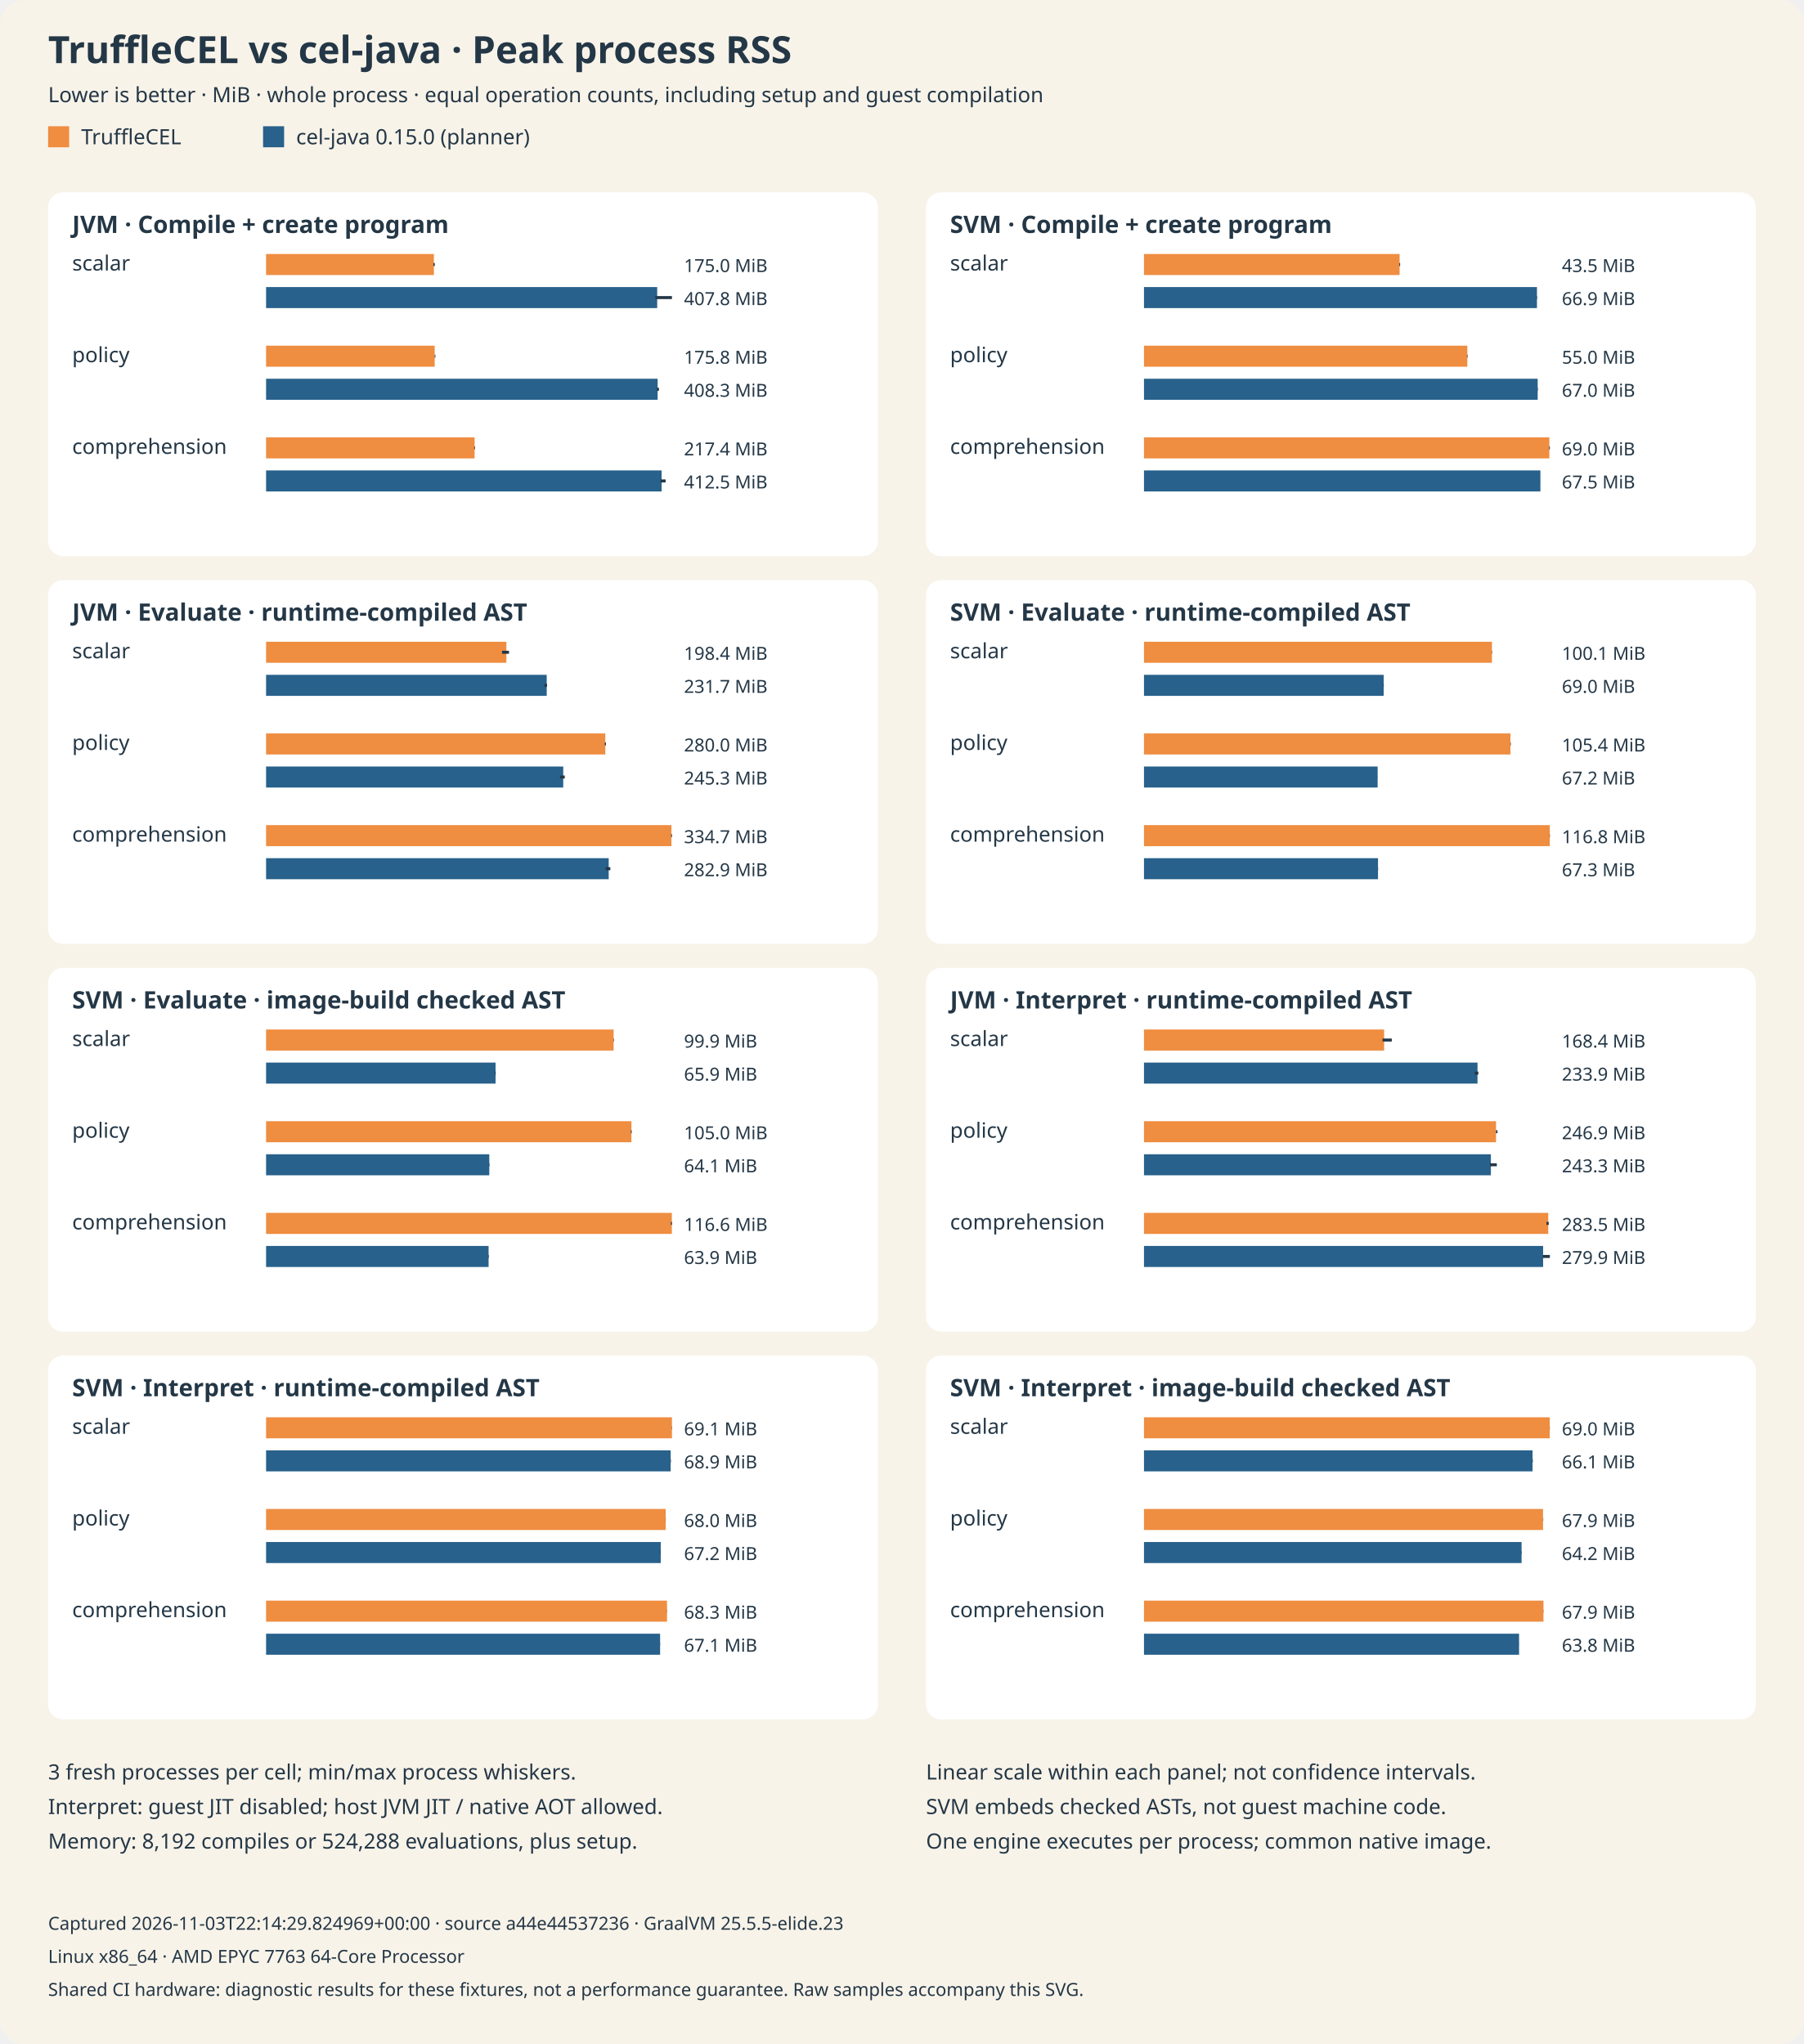
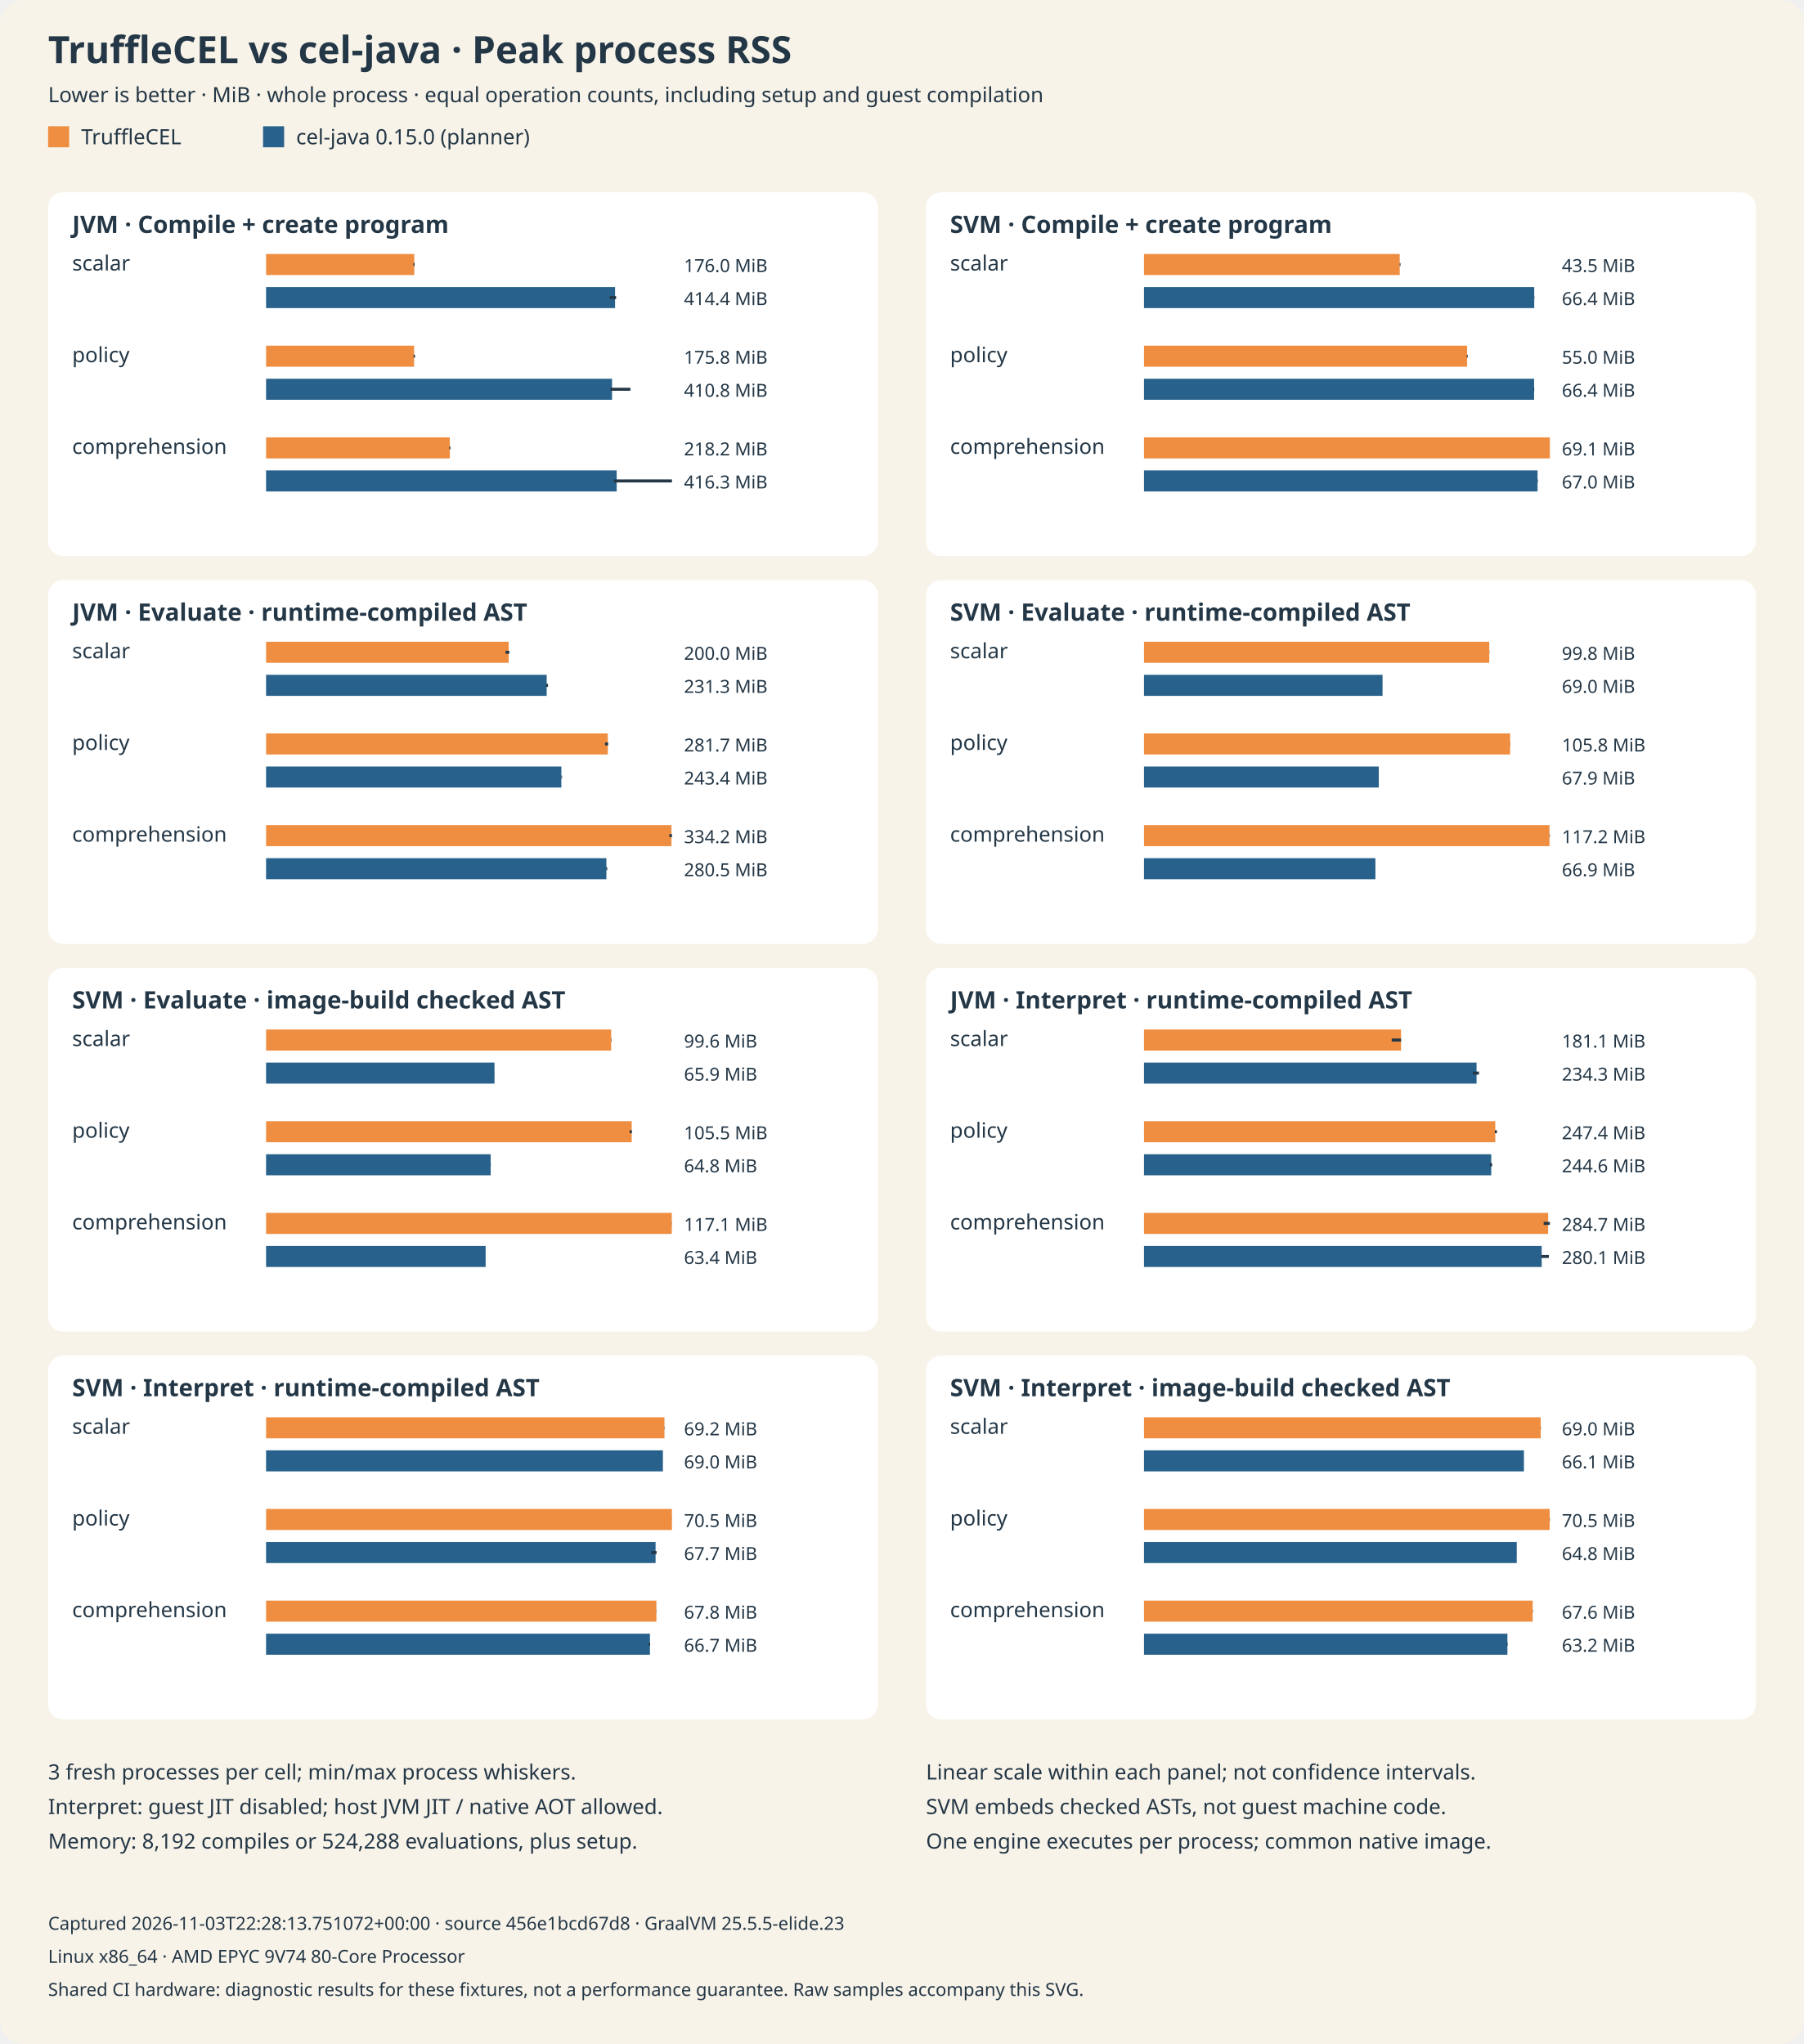
<svg xmlns="http://www.w3.org/2000/svg" width="1200" height="1360" viewBox="0 0 1200 1360" role="img" aria-labelledby="title desc">
  <rect width="1200" height="1360" rx="16" fill="#f8f3e9" />
  <style>text{font-family:system-ui,sans-serif;fill:#243746}.heading{font-size:25px;font-weight:700}.label{font-size:14px}.small{font-size:12px}.panel{font-size:16px;font-weight:650}</style>
  <text x="32" y="42" class="heading">TruffleCEL vs cel-java · Peak process RSS</text>
  <text x="32" y="68" class="label">Lower is better · MiB · whole process · equal operation counts, including setup and guest compilation</text>
  <rect x="32" y="84" width="14" height="14" fill="#ef8d40" />
  <text x="54" y="96" class="label">TruffleCEL</text>
  <rect x="175" y="84" width="14" height="14" fill="#28618b" />
  <text x="197" y="96" class="label">cel-java 0.15.0 (planner)</text>
  <rect x="32" y="128" width="552" height="242" rx="10" fill="white" />
  <text x="48" y="155" class="panel">JVM · Compile + create program</text>
  <text x="48" y="180" class="label">scalar</text>
-   <rect x="177" y="169" width="111.64" height="14" fill="#ef8d40" />
-   <path d="M288.29,176 H289.20" stroke="#243746" stroke-width="2" />
-   <text x="455.00" y="181" class="small">175.0 MiB</text>
-   <rect x="177" y="191" width="260.18" height="14" fill="#28618b" />
-   <path d="M435.89,198 H447.00" stroke="#243746" stroke-width="2" />
-   <text x="455.00" y="203" class="small">407.8 MiB</text>
+   <rect x="177" y="169" width="98.59" height="14" fill="#ef8d40" />
+   <path d="M275.05,176 H275.80" stroke="#243746" stroke-width="2" />
+   <text x="455.00" y="181" class="small">176.0 MiB</text>
+   <rect x="177" y="191" width="232.16" height="14" fill="#28618b" />
+   <path d="M405.66,198 H409.86" stroke="#243746" stroke-width="2" />
+   <text x="455.00" y="203" class="small">414.4 MiB</text>
  <text x="48" y="241" class="label">policy</text>
-   <rect x="177" y="230" width="112.17" height="14" fill="#ef8d40" />
-   <path d="M289.14,237 H289.63" stroke="#243746" stroke-width="2" />
+   <rect x="177" y="230" width="98.48" height="14" fill="#ef8d40" />
+   <path d="M275.15,237 H276.05" stroke="#243746" stroke-width="2" />
  <text x="455.00" y="242" class="small">175.8 MiB</text>
-   <rect x="177" y="252" width="260.48" height="14" fill="#28618b" />
-   <path d="M436.97,259 H438.36" stroke="#243746" stroke-width="2" />
-   <text x="455.00" y="264" class="small">408.3 MiB</text>
+   <rect x="177" y="252" width="230.15" height="14" fill="#28618b" />
+   <path d="M406.10,259 H419.36" stroke="#243746" stroke-width="2" />
+   <text x="455.00" y="264" class="small">410.8 MiB</text>
  <text x="48" y="302" class="label">comprehension</text>
-   <rect x="177" y="291" width="138.71" height="14" fill="#ef8d40" />
-   <path d="M315.46,298 H315.91" stroke="#243746" stroke-width="2" />
-   <text x="455.00" y="303" class="small">217.4 MiB</text>
-   <rect x="177" y="313" width="263.13" height="14" fill="#28618b" />
-   <path d="M439.38,320 H442.79" stroke="#243746" stroke-width="2" />
-   <text x="455.00" y="325" class="small">412.5 MiB</text>
+   <rect x="177" y="291" width="122.24" height="14" fill="#ef8d40" />
+   <path d="M298.95,298 H299.62" stroke="#243746" stroke-width="2" />
+   <text x="455.00" y="303" class="small">218.2 MiB</text>
+   <rect x="177" y="313" width="233.24" height="14" fill="#28618b" />
+   <path d="M408.41,320 H447.00" stroke="#243746" stroke-width="2" />
+   <text x="455.00" y="325" class="small">416.3 MiB</text>
  <rect x="616" y="128" width="552" height="242" rx="10" fill="white" />
  <text x="632" y="155" class="panel">SVM · Compile + create program</text>
  <text x="632" y="180" class="label">scalar</text>
-   <rect x="761" y="169" width="170.05" height="14" fill="#ef8d40" />
-   <path d="M930.84,176 H931.40" stroke="#243746" stroke-width="2" />
+   <rect x="761" y="169" width="170.13" height="14" fill="#ef8d40" />
+   <path d="M931.08,176 H931.66" stroke="#243746" stroke-width="2" />
  <text x="1039.00" y="181" class="small">43.5 MiB</text>
-   <rect x="761" y="191" width="261.42" height="14" fill="#28618b" />
-   <path d="M1022.34,198 H1022.60" stroke="#243746" stroke-width="2" />
-   <text x="1039.00" y="203" class="small">66.9 MiB</text>
+   <rect x="761" y="191" width="259.61" height="14" fill="#28618b" />
+   <path d="M1020.58,198 H1020.73" stroke="#243746" stroke-width="2" />
+   <text x="1039.00" y="203" class="small">66.4 MiB</text>
  <text x="632" y="241" class="label">policy</text>
-   <rect x="761" y="230" width="215.11" height="14" fill="#ef8d40" />
-   <path d="M975.86,237 H976.22" stroke="#243746" stroke-width="2" />
+   <rect x="761" y="230" width="214.95" height="14" fill="#ef8d40" />
+   <path d="M975.75,237 H976.35" stroke="#243746" stroke-width="2" />
  <text x="1039.00" y="242" class="small">55.0 MiB</text>
-   <rect x="761" y="252" width="261.91" height="14" fill="#28618b" />
-   <path d="M1022.71,259 H1022.94" stroke="#243746" stroke-width="2" />
-   <text x="1039.00" y="264" class="small">67.0 MiB</text>
+   <rect x="761" y="252" width="259.53" height="14" fill="#28618b" />
+   <path d="M1020.13,259 H1020.61" stroke="#243746" stroke-width="2" />
+   <text x="1039.00" y="264" class="small">66.4 MiB</text>
  <text x="632" y="302" class="label">comprehension</text>
-   <rect x="761" y="291" width="269.65" height="14" fill="#ef8d40" />
-   <path d="M1030.50,298 H1031.00" stroke="#243746" stroke-width="2" />
-   <text x="1039.00" y="303" class="small">69.0 MiB</text>
-   <rect x="761" y="313" width="263.71" height="14" fill="#28618b" />
-   <path d="M1024.66,320 H1024.71" stroke="#243746" stroke-width="2" />
-   <text x="1039.00" y="325" class="small">67.5 MiB</text>
+   <rect x="761" y="291" width="270.00" height="14" fill="#ef8d40" />
+   <path d="M1030.97,298 H1031.00" stroke="#243746" stroke-width="2" />
+   <text x="1039.00" y="303" class="small">69.1 MiB</text>
+   <rect x="761" y="313" width="261.82" height="14" fill="#28618b" />
+   <path d="M1022.73,320 H1022.97" stroke="#243746" stroke-width="2" />
+   <text x="1039.00" y="325" class="small">67.0 MiB</text>
  <rect x="32" y="386" width="552" height="242" rx="10" fill="white" />
  <text x="48" y="413" class="panel">JVM · Evaluate · runtime-compiled AST</text>
  <text x="48" y="438" class="label">scalar</text>
-   <rect x="177" y="427" width="159.86" height="14" fill="#ef8d40" />
-   <path d="M333.96,434 H338.60" stroke="#243746" stroke-width="2" />
-   <text x="455.00" y="439" class="small">198.4 MiB</text>
-   <rect x="177" y="449" width="186.69" height="14" fill="#28618b" />
-   <path d="M362.26,456 H363.89" stroke="#243746" stroke-width="2" />
-   <text x="455.00" y="461" class="small">231.7 MiB</text>
+   <rect x="177" y="427" width="161.39" height="14" fill="#ef8d40" />
+   <path d="M336.31,434 H338.82" stroke="#243746" stroke-width="2" />
+   <text x="455.00" y="439" class="small">200.0 MiB</text>
+   <rect x="177" y="449" width="186.67" height="14" fill="#28618b" />
+   <path d="M363.23,456 H364.55" stroke="#243746" stroke-width="2" />
+   <text x="455.00" y="461" class="small">231.3 MiB</text>
  <text x="48" y="499" class="label">policy</text>
-   <rect x="177" y="488" width="225.65" height="14" fill="#ef8d40" />
-   <path d="M402.35,495 H403.08" stroke="#243746" stroke-width="2" />
-   <text x="455.00" y="500" class="small">280.0 MiB</text>
-   <rect x="177" y="510" width="197.68" height="14" fill="#28618b" />
-   <path d="M372.53,517 H375.70" stroke="#243746" stroke-width="2" />
-   <text x="455.00" y="522" class="small">245.3 MiB</text>
+   <rect x="177" y="488" width="227.33" height="14" fill="#ef8d40" />
+   <path d="M402.50,495 H404.56" stroke="#243746" stroke-width="2" />
+   <text x="455.00" y="500" class="small">281.7 MiB</text>
+   <rect x="177" y="510" width="196.43" height="14" fill="#28618b" />
+   <path d="M373.42,517 H373.88" stroke="#243746" stroke-width="2" />
+   <text x="455.00" y="522" class="small">243.4 MiB</text>
  <text x="48" y="560" class="label">comprehension</text>
  <rect x="177" y="549" width="269.67" height="14" fill="#ef8d40" />
-   <path d="M446.48,556 H447.00" stroke="#243746" stroke-width="2" />
-   <text x="455.00" y="561" class="small">334.7 MiB</text>
-   <rect x="177" y="571" width="227.93" height="14" fill="#28618b" />
-   <path d="M402.88,578 H406.03" stroke="#243746" stroke-width="2" />
-   <text x="455.00" y="583" class="small">282.9 MiB</text>
+   <path d="M445.26,556 H447.00" stroke="#243746" stroke-width="2" />
+   <text x="455.00" y="561" class="small">334.2 MiB</text>
+   <rect x="177" y="571" width="226.38" height="14" fill="#28618b" />
+   <path d="M403.19,578 H403.93" stroke="#243746" stroke-width="2" />
+   <text x="455.00" y="583" class="small">280.5 MiB</text>
  <rect x="616" y="386" width="552" height="242" rx="10" fill="white" />
  <text x="632" y="413" class="panel">SVM · Evaluate · runtime-compiled AST</text>
  <text x="632" y="438" class="label">scalar</text>
-   <rect x="761" y="427" width="231.47" height="14" fill="#ef8d40" />
-   <path d="M992.32,434 H992.54" stroke="#243746" stroke-width="2" />
-   <text x="1039.00" y="439" class="small">100.1 MiB</text>
-   <rect x="761" y="449" width="159.45" height="14" fill="#28618b" />
-   <path d="M920.38,456 H920.54" stroke="#243746" stroke-width="2" />
+   <rect x="761" y="427" width="229.70" height="14" fill="#ef8d40" />
+   <path d="M990.67,434 H990.78" stroke="#243746" stroke-width="2" />
+   <text x="1039.00" y="439" class="small">99.8 MiB</text>
+   <rect x="761" y="449" width="158.70" height="14" fill="#28618b" />
+   <path d="M919.69,456 H919.72" stroke="#243746" stroke-width="2" />
  <text x="1039.00" y="461" class="small">69.0 MiB</text>
  <text x="632" y="499" class="label">policy</text>
-   <rect x="761" y="488" width="243.79" height="14" fill="#ef8d40" />
-   <path d="M1004.67,495 H1004.99" stroke="#243746" stroke-width="2" />
-   <text x="1039.00" y="500" class="small">105.4 MiB</text>
-   <rect x="761" y="510" width="155.44" height="14" fill="#28618b" />
-   <path d="M916.37,517 H916.45" stroke="#243746" stroke-width="2" />
-   <text x="1039.00" y="522" class="small">67.2 MiB</text>
+   <rect x="761" y="488" width="243.58" height="14" fill="#ef8d40" />
+   <path d="M1004.57,495 H1004.72" stroke="#243746" stroke-width="2" />
+   <text x="1039.00" y="500" class="small">105.8 MiB</text>
+   <rect x="761" y="510" width="156.19" height="14" fill="#28618b" />
+   <path d="M917.19,517 H917.20" stroke="#243746" stroke-width="2" />
+   <text x="1039.00" y="522" class="small">67.9 MiB</text>
  <text x="632" y="560" class="label">comprehension</text>
-   <rect x="761" y="549" width="269.96" height="14" fill="#ef8d40" />
-   <path d="M1030.82,556 H1031.00" stroke="#243746" stroke-width="2" />
-   <text x="1039.00" y="561" class="small">116.8 MiB</text>
-   <rect x="761" y="571" width="155.69" height="14" fill="#28618b" />
-   <path d="M916.67,578 H916.75" stroke="#243746" stroke-width="2" />
-   <text x="1039.00" y="583" class="small">67.3 MiB</text>
+   <rect x="761" y="549" width="269.76" height="14" fill="#ef8d40" />
+   <path d="M1030.74,556 H1031.00" stroke="#243746" stroke-width="2" />
+   <text x="1039.00" y="561" class="small">117.2 MiB</text>
+   <rect x="761" y="571" width="153.95" height="14" fill="#28618b" />
+   <path d="M914.95,578 H914.95" stroke="#243746" stroke-width="2" />
+   <text x="1039.00" y="583" class="small">66.9 MiB</text>
  <rect x="32" y="644" width="552" height="242" rx="10" fill="white" />
  <text x="48" y="671" class="panel">SVM · Evaluate · image-build checked AST</text>
  <text x="48" y="696" class="label">scalar</text>
-   <rect x="177" y="685" width="231.20" height="14" fill="#ef8d40" />
-   <path d="M408.20,692 H408.50" stroke="#243746" stroke-width="2" />
-   <text x="455.00" y="697" class="small">99.9 MiB</text>
-   <rect x="177" y="707" width="152.66" height="14" fill="#28618b" />
-   <path d="M329.31,714 H329.77" stroke="#243746" stroke-width="2" />
+   <rect x="177" y="685" width="229.57" height="14" fill="#ef8d40" />
+   <path d="M406.56,692 H406.82" stroke="#243746" stroke-width="2" />
+   <text x="455.00" y="697" class="small">99.6 MiB</text>
+   <rect x="177" y="707" width="151.96" height="14" fill="#28618b" />
+   <path d="M328.96,714 H329.02" stroke="#243746" stroke-width="2" />
  <text x="455.00" y="719" class="small">65.9 MiB</text>
  <text x="48" y="757" class="label">policy</text>
-   <rect x="177" y="746" width="243.05" height="14" fill="#ef8d40" />
-   <path d="M419.70,753 H420.20" stroke="#243746" stroke-width="2" />
-   <text x="455.00" y="758" class="small">105.0 MiB</text>
-   <rect x="177" y="768" width="148.49" height="14" fill="#28618b" />
-   <path d="M325.20,775 H325.56" stroke="#243746" stroke-width="2" />
-   <text x="455.00" y="780" class="small">64.1 MiB</text>
+   <rect x="177" y="746" width="243.23" height="14" fill="#ef8d40" />
+   <path d="M418.85,753 H420.31" stroke="#243746" stroke-width="2" />
+   <text x="455.00" y="758" class="small">105.5 MiB</text>
+   <rect x="177" y="768" width="149.40" height="14" fill="#28618b" />
+   <path d="M326.39,775 H326.49" stroke="#243746" stroke-width="2" />
+   <text x="455.00" y="780" class="small">64.8 MiB</text>
  <text x="48" y="818" class="label">comprehension</text>
-   <rect x="177" y="807" width="269.93" height="14" fill="#ef8d40" />
-   <path d="M446.31,814 H447.00" stroke="#243746" stroke-width="2" />
-   <text x="455.00" y="819" class="small">116.6 MiB</text>
-   <rect x="177" y="829" width="148.03" height="14" fill="#28618b" />
-   <path d="M324.79,836 H325.09" stroke="#243746" stroke-width="2" />
-   <text x="455.00" y="841" class="small">63.9 MiB</text>
+   <rect x="177" y="807" width="269.90" height="14" fill="#ef8d40" />
+   <path d="M446.88,814 H447.00" stroke="#243746" stroke-width="2" />
+   <text x="455.00" y="819" class="small">117.1 MiB</text>
+   <rect x="177" y="829" width="146.06" height="14" fill="#28618b" />
+   <path d="M323.06,836 H323.09" stroke="#243746" stroke-width="2" />
+   <text x="455.00" y="841" class="small">63.4 MiB</text>
  <rect x="616" y="644" width="552" height="242" rx="10" fill="white" />
  <text x="632" y="671" class="panel">JVM · Interpret · runtime-compiled AST</text>
  <text x="632" y="696" class="label">scalar</text>
-   <rect x="761" y="685" width="159.76" height="14" fill="#ef8d40" />
-   <path d="M919.71,692 H925.85" stroke="#243746" stroke-width="2" />
-   <text x="1039.00" y="697" class="small">168.4 MiB</text>
-   <rect x="761" y="707" width="221.87" height="14" fill="#28618b" />
-   <path d="M981.02,714 H983.45" stroke="#243746" stroke-width="2" />
-   <text x="1039.00" y="719" class="small">233.9 MiB</text>
+   <rect x="761" y="685" width="171.00" height="14" fill="#ef8d40" />
+   <path d="M925.78,692 H932.01" stroke="#243746" stroke-width="2" />
+   <text x="1039.00" y="697" class="small">181.1 MiB</text>
+   <rect x="761" y="707" width="221.25" height="14" fill="#28618b" />
+   <path d="M979.82,714 H983.85" stroke="#243746" stroke-width="2" />
+   <text x="1039.00" y="719" class="small">234.3 MiB</text>
  <text x="632" y="757" class="label">policy</text>
-   <rect x="761" y="746" width="234.19" height="14" fill="#ef8d40" />
-   <path d="M995.16,753 H996.14" stroke="#243746" stroke-width="2" />
-   <text x="1039.00" y="758" class="small">246.9 MiB</text>
-   <rect x="761" y="768" width="230.77" height="14" fill="#28618b" />
-   <path d="M991.11,775 H995.72" stroke="#243746" stroke-width="2" />
-   <text x="1039.00" y="780" class="small">243.3 MiB</text>
+   <rect x="761" y="746" width="233.69" height="14" fill="#ef8d40" />
+   <path d="M994.39,753 H995.80" stroke="#243746" stroke-width="2" />
+   <text x="1039.00" y="758" class="small">247.4 MiB</text>
+   <rect x="761" y="768" width="231.01" height="14" fill="#28618b" />
+   <path d="M990.96,775 H992.62" stroke="#243746" stroke-width="2" />
+   <text x="1039.00" y="780" class="small">244.6 MiB</text>
  <text x="632" y="818" class="label">comprehension</text>
-   <rect x="761" y="807" width="268.93" height="14" fill="#ef8d40" />
-   <path d="M1028.77,814 H1030.24" stroke="#243746" stroke-width="2" />
-   <text x="1039.00" y="819" class="small">283.5 MiB</text>
-   <rect x="761" y="829" width="265.52" height="14" fill="#28618b" />
-   <path d="M1026.30,836 H1031.00" stroke="#243746" stroke-width="2" />
-   <text x="1039.00" y="841" class="small">279.9 MiB</text>
+   <rect x="761" y="807" width="268.85" height="14" fill="#ef8d40" />
+   <path d="M1026.87,814 H1031.00" stroke="#243746" stroke-width="2" />
+   <text x="1039.00" y="819" class="small">284.7 MiB</text>
+   <rect x="761" y="829" width="264.57" height="14" fill="#28618b" />
+   <path d="M1025.28,836 H1030.37" stroke="#243746" stroke-width="2" />
+   <text x="1039.00" y="841" class="small">280.1 MiB</text>
  <rect x="32" y="902" width="552" height="242" rx="10" fill="white" />
  <text x="48" y="929" class="panel">SVM · Interpret · runtime-compiled AST</text>
  <text x="48" y="954" class="label">scalar</text>
-   <rect x="177" y="943" width="270.00" height="14" fill="#ef8d40" />
-   <path d="M446.80,950 H447.00" stroke="#243746" stroke-width="2" />
-   <text x="455.00" y="955" class="small">69.1 MiB</text>
-   <rect x="177" y="965" width="269.13" height="14" fill="#28618b" />
-   <path d="M446.07,972 H446.27" stroke="#243746" stroke-width="2" />
-   <text x="455.00" y="977" class="small">68.9 MiB</text>
+   <rect x="177" y="943" width="265.01" height="14" fill="#ef8d40" />
+   <path d="M441.96,950 H442.14" stroke="#243746" stroke-width="2" />
+   <text x="455.00" y="955" class="small">69.2 MiB</text>
+   <rect x="177" y="965" width="263.97" height="14" fill="#28618b" />
+   <path d="M440.96,972 H440.99" stroke="#243746" stroke-width="2" />
+   <text x="455.00" y="977" class="small">69.0 MiB</text>
  <text x="48" y="1015" class="label">policy</text>
-   <rect x="177" y="1004" width="265.83" height="14" fill="#ef8d40" />
-   <path d="M442.80,1011 H442.88" stroke="#243746" stroke-width="2" />
-   <text x="455.00" y="1016" class="small">68.0 MiB</text>
-   <rect x="177" y="1026" width="262.54" height="14" fill="#28618b" />
-   <path d="M439.28,1033 H439.54" stroke="#243746" stroke-width="2" />
-   <text x="455.00" y="1038" class="small">67.2 MiB</text>
+   <rect x="177" y="1004" width="269.97" height="14" fill="#ef8d40" />
+   <path d="M446.93,1011 H447.00" stroke="#243746" stroke-width="2" />
+   <text x="455.00" y="1016" class="small">70.5 MiB</text>
+   <rect x="177" y="1026" width="259.10" height="14" fill="#28618b" />
+   <path d="M433.39,1033 H436.77" stroke="#243746" stroke-width="2" />
+   <text x="455.00" y="1038" class="small">67.7 MiB</text>
  <text x="48" y="1076" class="label">comprehension</text>
-   <rect x="177" y="1065" width="266.72" height="14" fill="#ef8d40" />
-   <path d="M443.61,1072 H443.73" stroke="#243746" stroke-width="2" />
-   <text x="455.00" y="1077" class="small">68.3 MiB</text>
-   <rect x="177" y="1087" width="262.12" height="14" fill="#28618b" />
-   <path d="M439.05,1094 H439.14" stroke="#243746" stroke-width="2" />
-   <text x="455.00" y="1099" class="small">67.1 MiB</text>
+   <rect x="177" y="1065" width="259.65" height="14" fill="#ef8d40" />
+   <path d="M436.65,1072 H436.76" stroke="#243746" stroke-width="2" />
+   <text x="455.00" y="1077" class="small">67.8 MiB</text>
+   <rect x="177" y="1087" width="255.36" height="14" fill="#28618b" />
+   <path d="M431.61,1094 H432.48" stroke="#243746" stroke-width="2" />
+   <text x="455.00" y="1099" class="small">66.7 MiB</text>
  <rect x="616" y="902" width="552" height="242" rx="10" fill="white" />
  <text x="632" y="929" class="panel">SVM · Interpret · image-build checked AST</text>
  <text x="632" y="954" class="label">scalar</text>
-   <rect x="761" y="943" width="269.92" height="14" fill="#ef8d40" />
-   <path d="M1030.92,950 H1031.00" stroke="#243746" stroke-width="2" />
+   <rect x="761" y="943" width="263.92" height="14" fill="#ef8d40" />
+   <path d="M1024.84,950 H1025.02" stroke="#243746" stroke-width="2" />
  <text x="1039.00" y="955" class="small">69.0 MiB</text>
-   <rect x="761" y="965" width="258.49" height="14" fill="#28618b" />
-   <path d="M1019.34,972 H1019.64" stroke="#243746" stroke-width="2" />
+   <rect x="761" y="965" width="252.75" height="14" fill="#28618b" />
+   <path d="M1013.72,972 H1013.75" stroke="#243746" stroke-width="2" />
  <text x="1039.00" y="977" class="small">66.1 MiB</text>
  <text x="632" y="1015" class="label">policy</text>
-   <rect x="761" y="1004" width="265.46" height="14" fill="#ef8d40" />
-   <path d="M1026.45,1011 H1026.60" stroke="#243746" stroke-width="2" />
-   <text x="1039.00" y="1016" class="small">67.9 MiB</text>
-   <rect x="761" y="1026" width="251.19" height="14" fill="#28618b" />
-   <path d="M1012.03,1033 H1012.29" stroke="#243746" stroke-width="2" />
-   <text x="1039.00" y="1038" class="small">64.2 MiB</text>
+   <rect x="761" y="1004" width="269.87" height="14" fill="#ef8d40" />
+   <path d="M1030.78,1011 H1031.00" stroke="#243746" stroke-width="2" />
+   <text x="1039.00" y="1016" class="small">70.5 MiB</text>
+   <rect x="761" y="1026" width="247.97" height="14" fill="#28618b" />
+   <path d="M1008.95,1033 H1009.04" stroke="#243746" stroke-width="2" />
+   <text x="1039.00" y="1038" class="small">64.8 MiB</text>
  <text x="632" y="1076" class="label">comprehension</text>
-   <rect x="761" y="1065" width="265.74" height="14" fill="#ef8d40" />
-   <path d="M1026.74,1072 H1026.87" stroke="#243746" stroke-width="2" />
-   <text x="1039.00" y="1077" class="small">67.9 MiB</text>
-   <rect x="761" y="1087" width="249.52" height="14" fill="#28618b" />
-   <path d="M1010.49,1094 H1010.54" stroke="#243746" stroke-width="2" />
-   <text x="1039.00" y="1099" class="small">63.8 MiB</text>
+   <rect x="761" y="1065" width="258.58" height="14" fill="#ef8d40" />
+   <path d="M1019.52,1072 H1019.70" stroke="#243746" stroke-width="2" />
+   <text x="1039.00" y="1077" class="small">67.6 MiB</text>
+   <rect x="761" y="1087" width="241.77" height="14" fill="#28618b" />
+   <path d="M1002.38,1094 H1002.84" stroke="#243746" stroke-width="2" />
+   <text x="1039.00" y="1099" class="small">63.2 MiB</text>
  <text x="32" y="1184" class="label">3 fresh processes per cell; min/max process whiskers.</text>
  <text x="616" y="1184" class="label">Linear scale within each panel; not confidence intervals.</text>
  <text x="32" y="1207" class="label">Interpret: guest JIT disabled; host JVM JIT / native AOT allowed.</text>
  <text x="616" y="1207" class="label">SVM embeds checked ASTs, not guest machine code.</text>
  <text x="32" y="1230" class="label">Memory: 8,192 compiles or 524,288 evaluations, plus setup.</text>
  <text x="616" y="1230" class="label">One engine executes per process; common native image.</text>
-   <text x="32" y="1284" class="small">Captured 2026-11-03T22:14:29.824969+00:00 · source a44e44537236 · GraalVM 25.5.5-elide.23</text>
-   <text x="32" y="1306" class="small">Linux x86_64 · AMD EPYC 7763 64-Core Processor</text>
+   <text x="32" y="1284" class="small">Captured 2026-11-03T22:28:13.751072+00:00 · source 456e1bcd67d8 · GraalVM 25.5.5-elide.23</text>
+   <text x="32" y="1306" class="small">Linux x86_64 · AMD EPYC 9V74 80-Core Processor</text>
  <text x="32" y="1328" class="small">Shared CI hardware: diagnostic results for these fixtures, not a performance guarantee. Raw samples accompany this SVG.</text>
</svg>
